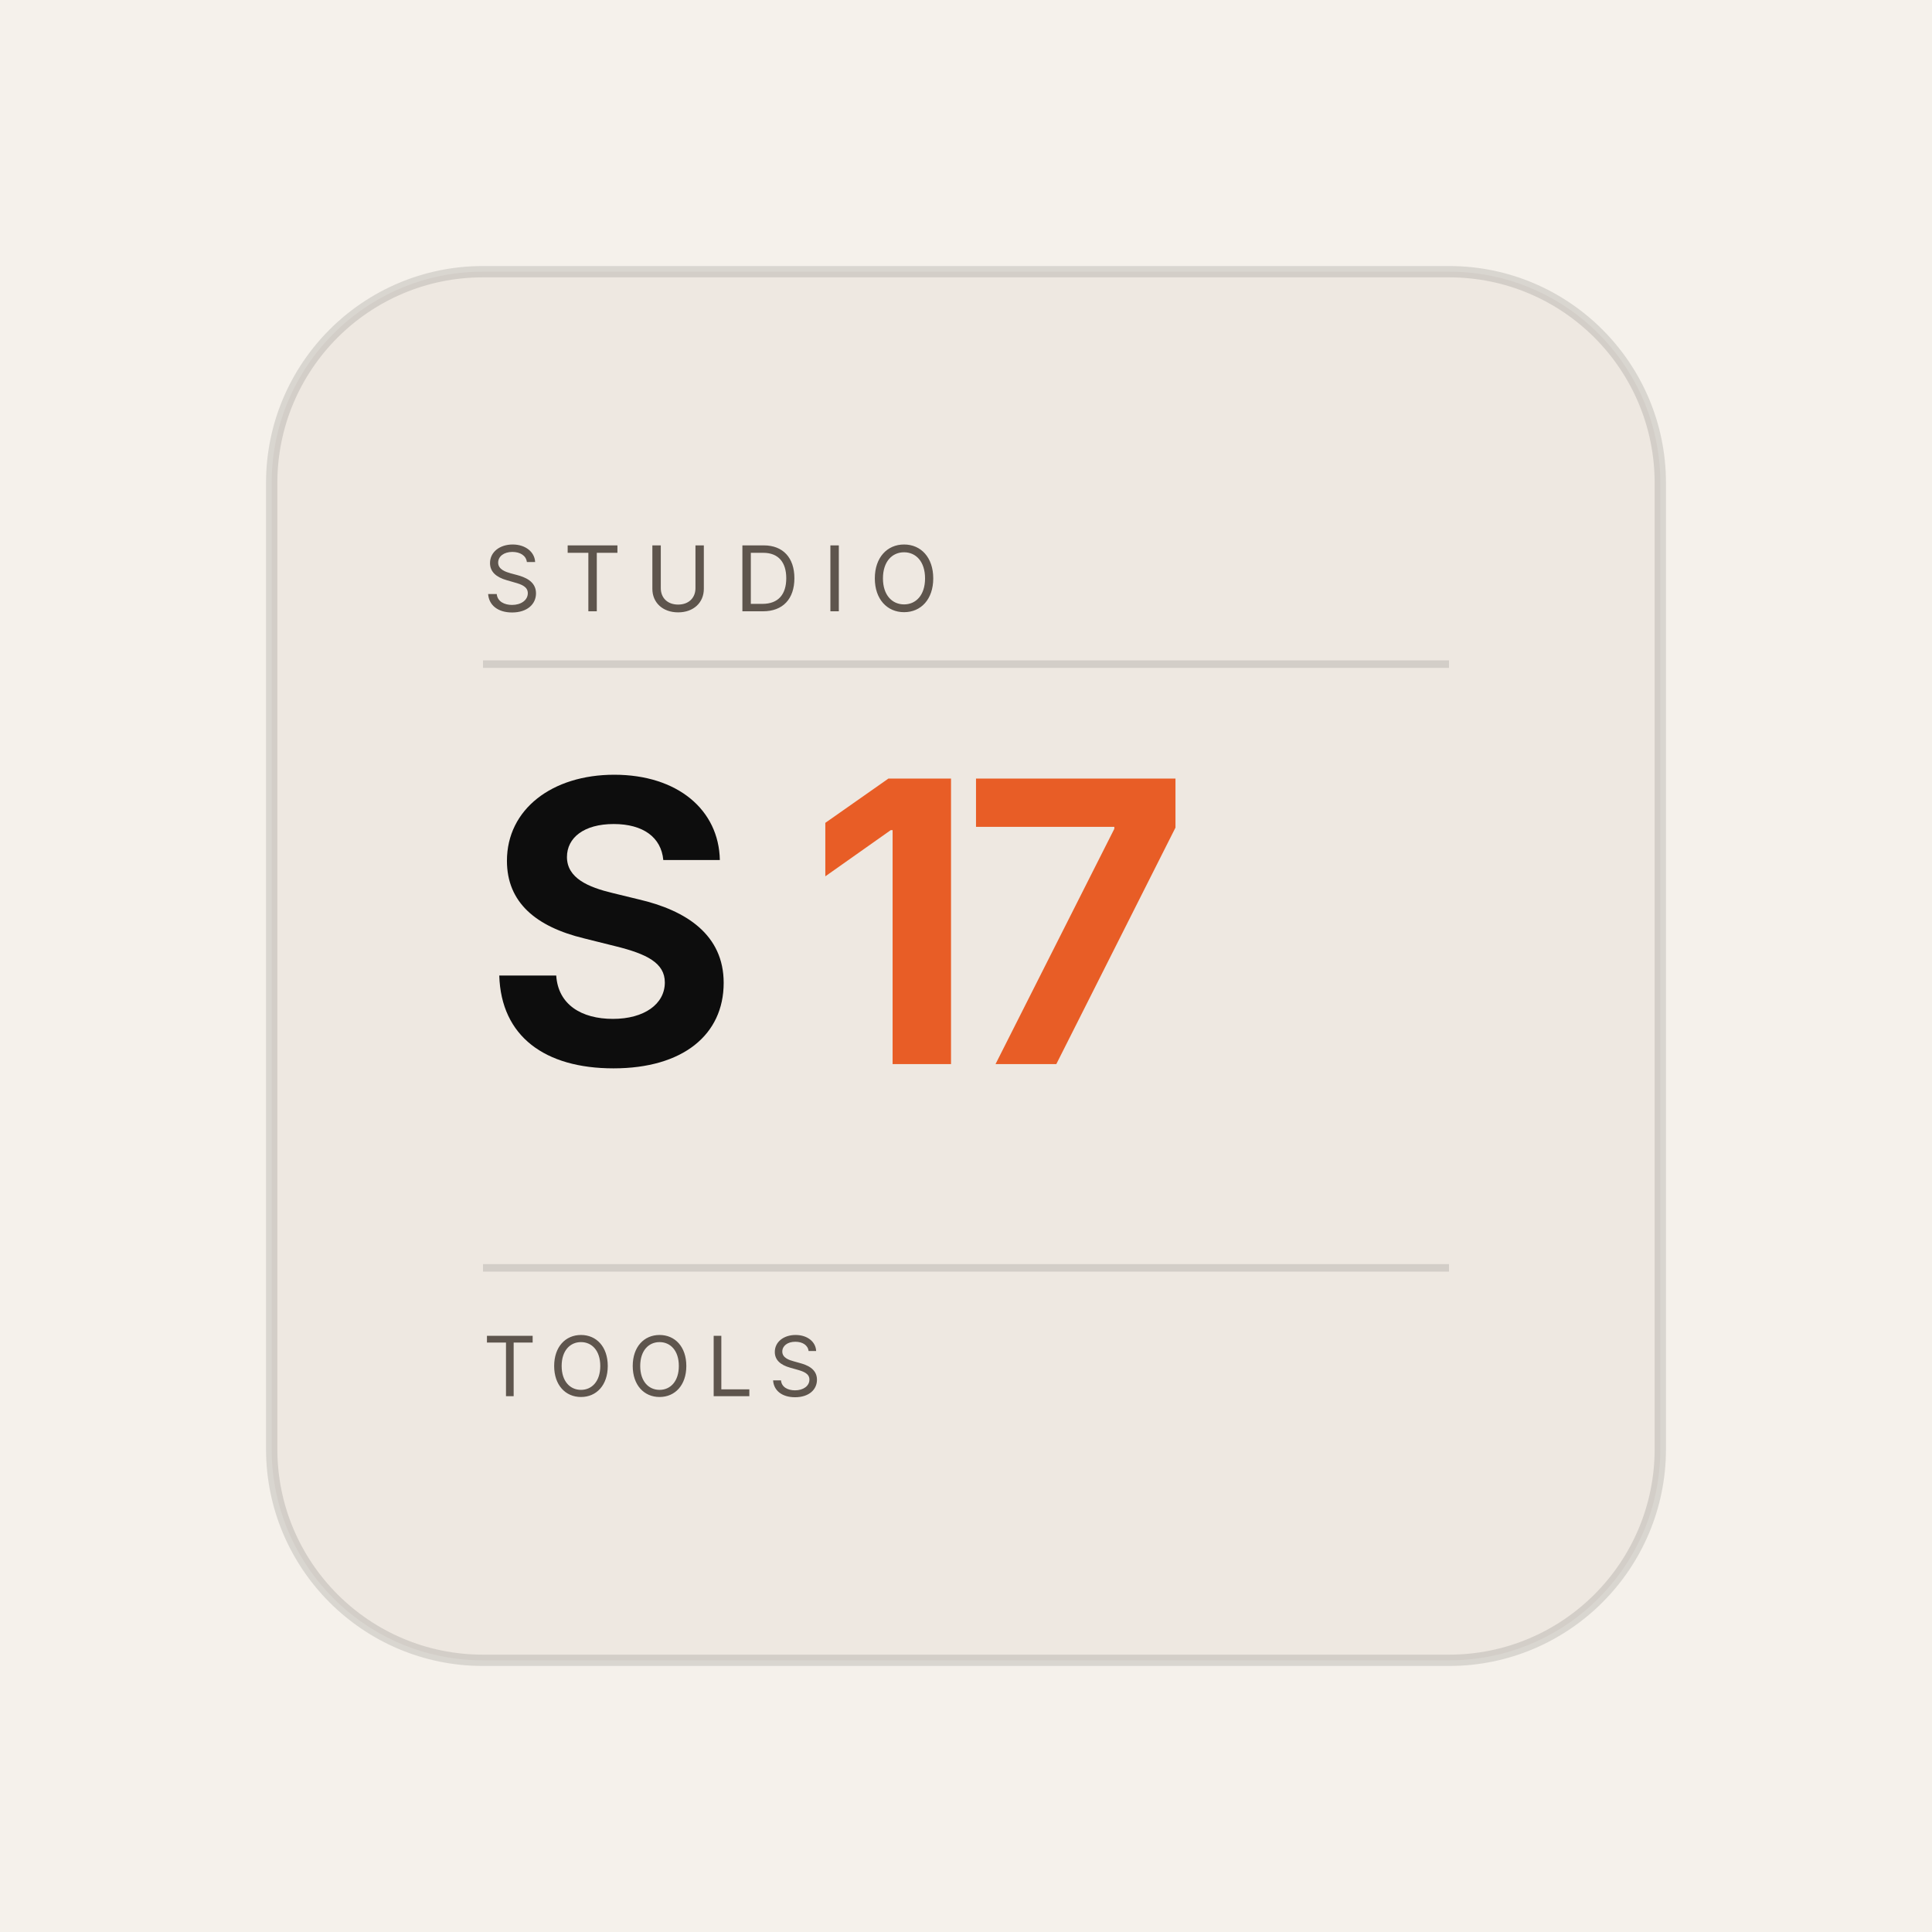
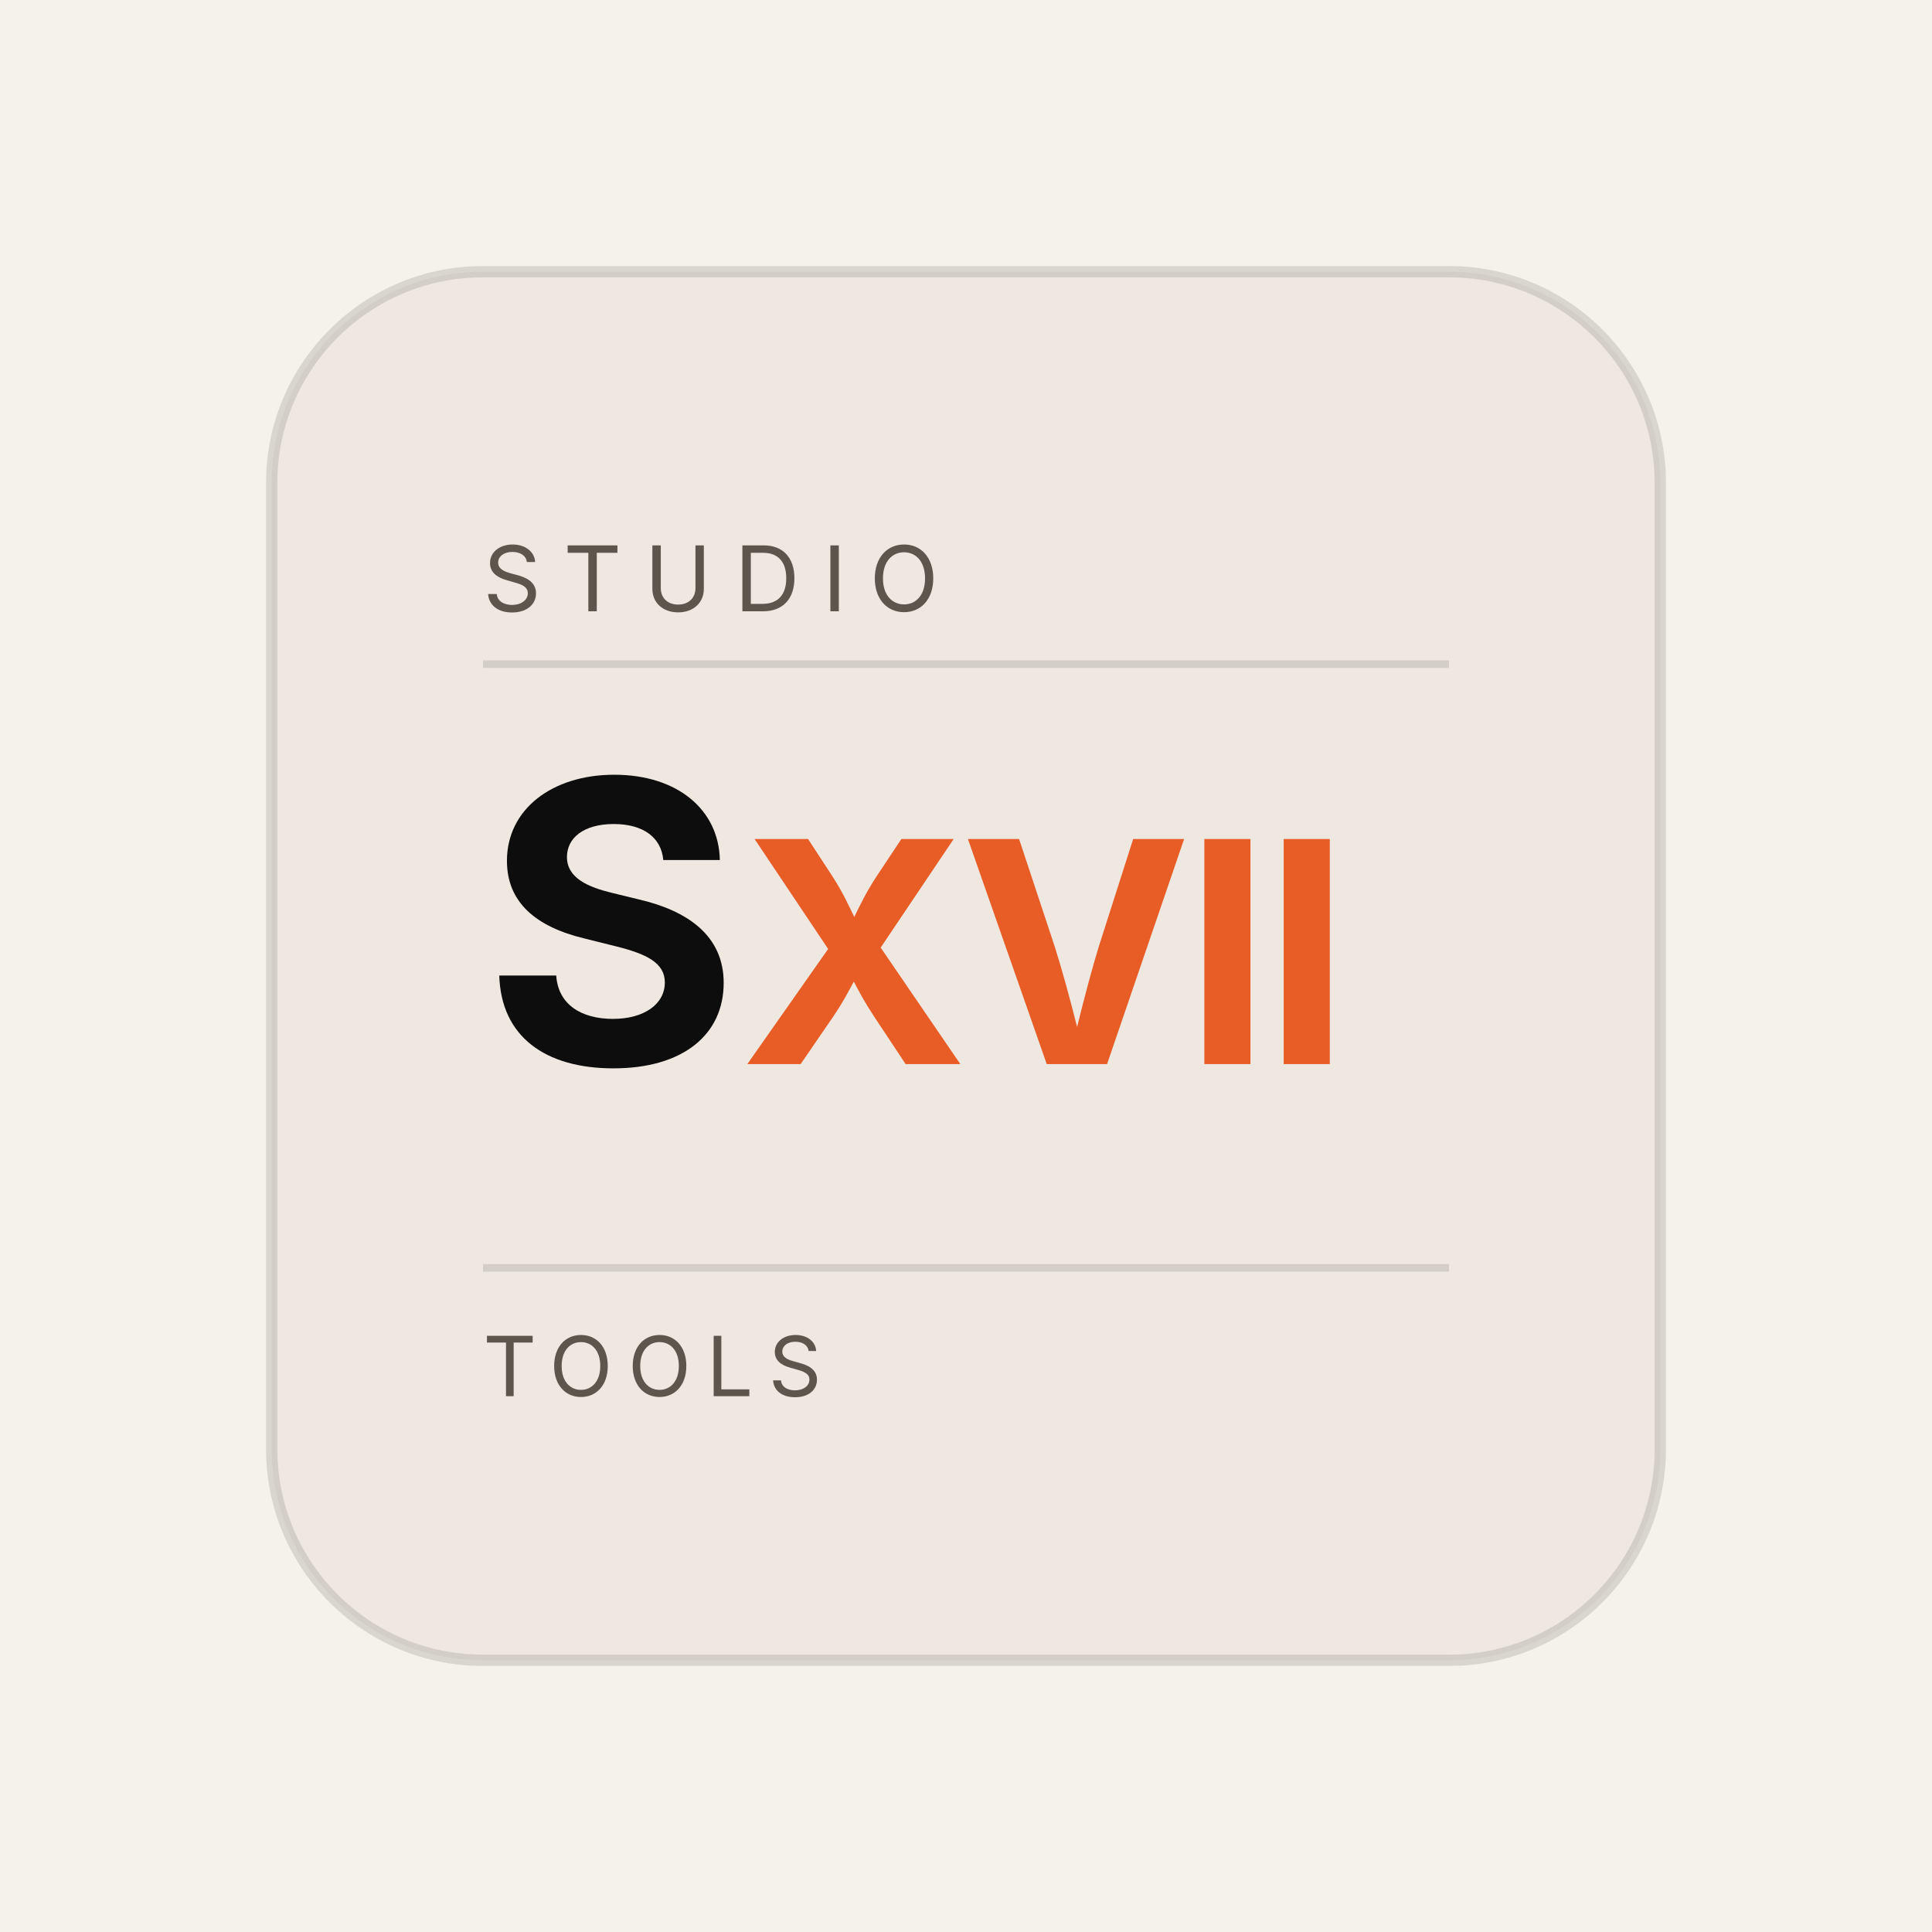
<svg xmlns="http://www.w3.org/2000/svg" width="512" height="512" viewBox="0 0 512 512" fill="none">
  <rect width="512" height="512" fill="#F5F1EB" />
  <rect x="72" y="72" width="368" height="368" rx="56" fill="#EEE8E1" stroke="rgba(13,13,13,0.12)" stroke-width="3" />
  <line x1="128" y1="176" x2="384" y2="176" stroke="rgba(13,13,13,0.12)" stroke-width="2" />
  <line x1="128" y1="336" x2="384" y2="336" stroke="rgba(13,13,13,0.12)" stroke-width="2" />
  <text x="128" y="162" fill="#5E554D" font-family="'Inter', sans-serif" font-size="24" letter-spacing="6">STUDIO</text>
  <text x="128" y="282" fill="#0D0D0D" font-family="'Space Grotesk', 'Inter', sans-serif" font-size="104" font-weight="700" letter-spacing="-4">S</text>
-   <text x="214" y="282" fill="#E85D26" font-family="'Space Grotesk', 'Inter', sans-serif" font-size="104" font-weight="700" letter-spacing="-4">17</text>
+   <text x="196" y="282" fill="#E85D26" font-family="'Space Grotesk', 'Inter', sans-serif" font-size="82" font-weight="700" letter-spacing="-2">XVII</text>
  <text x="128" y="370" fill="#5E554D" font-family="'Inter', sans-serif" font-size="22" letter-spacing="4">TOOLS</text>
</svg>
